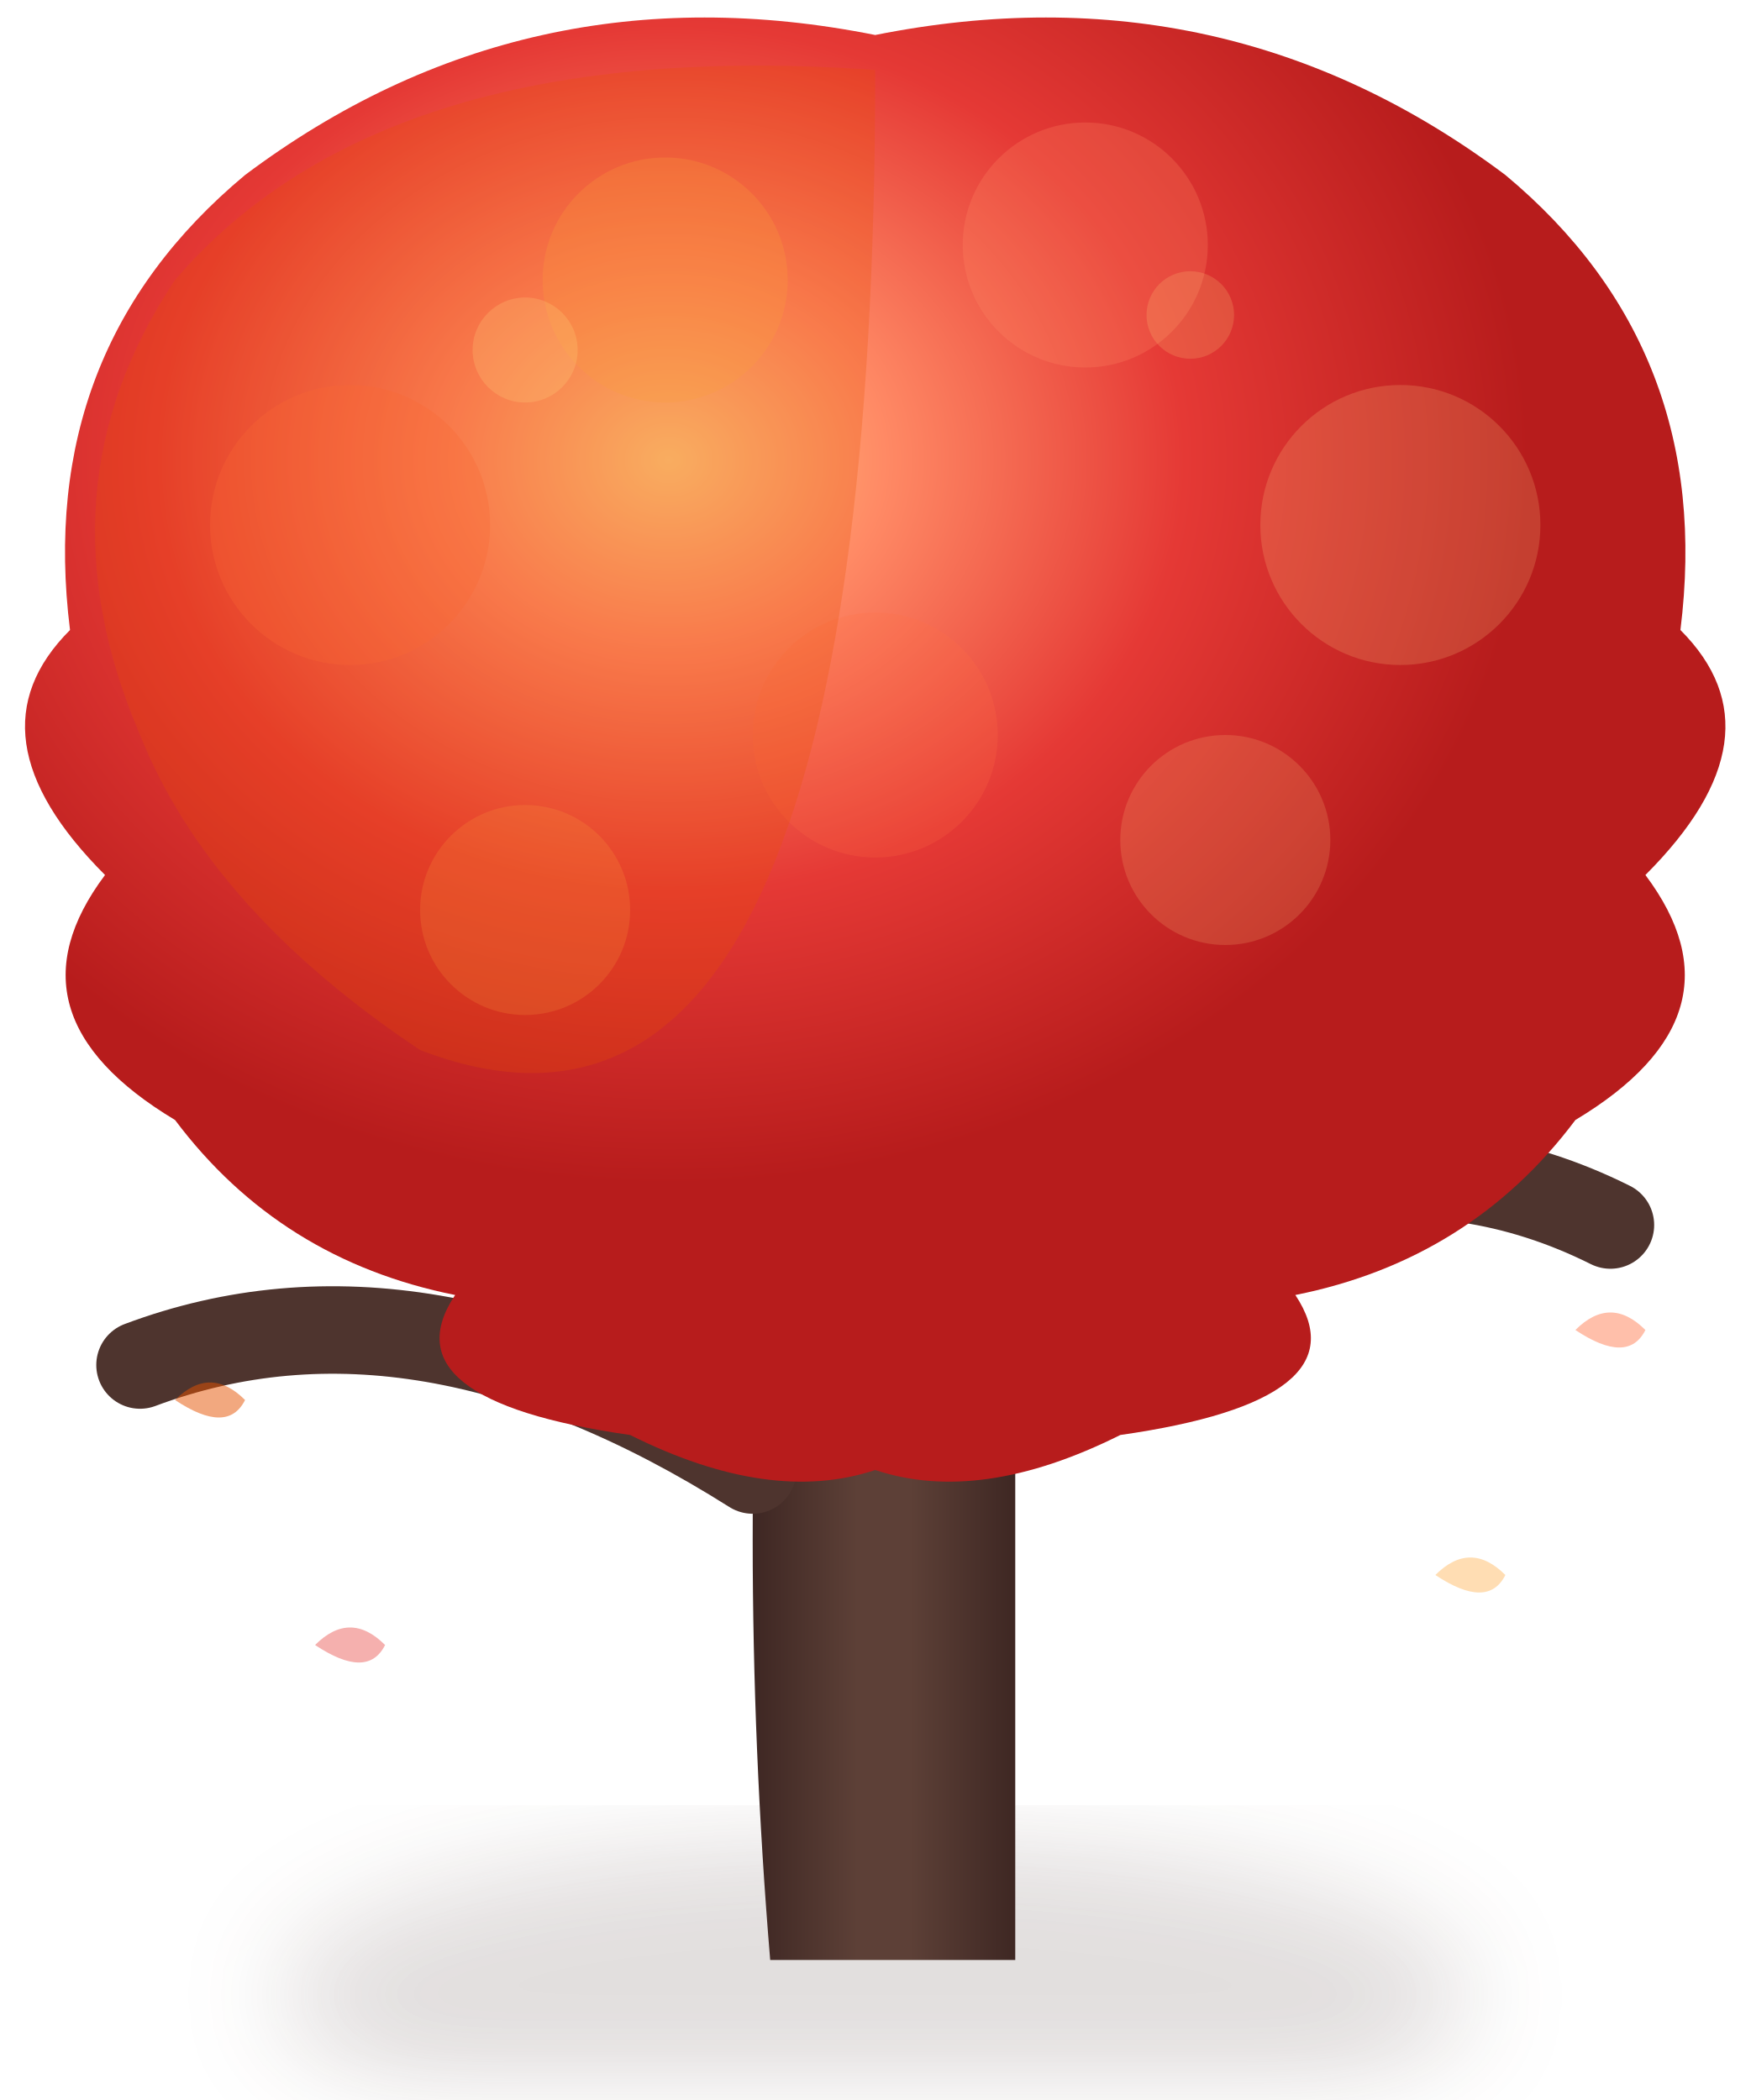
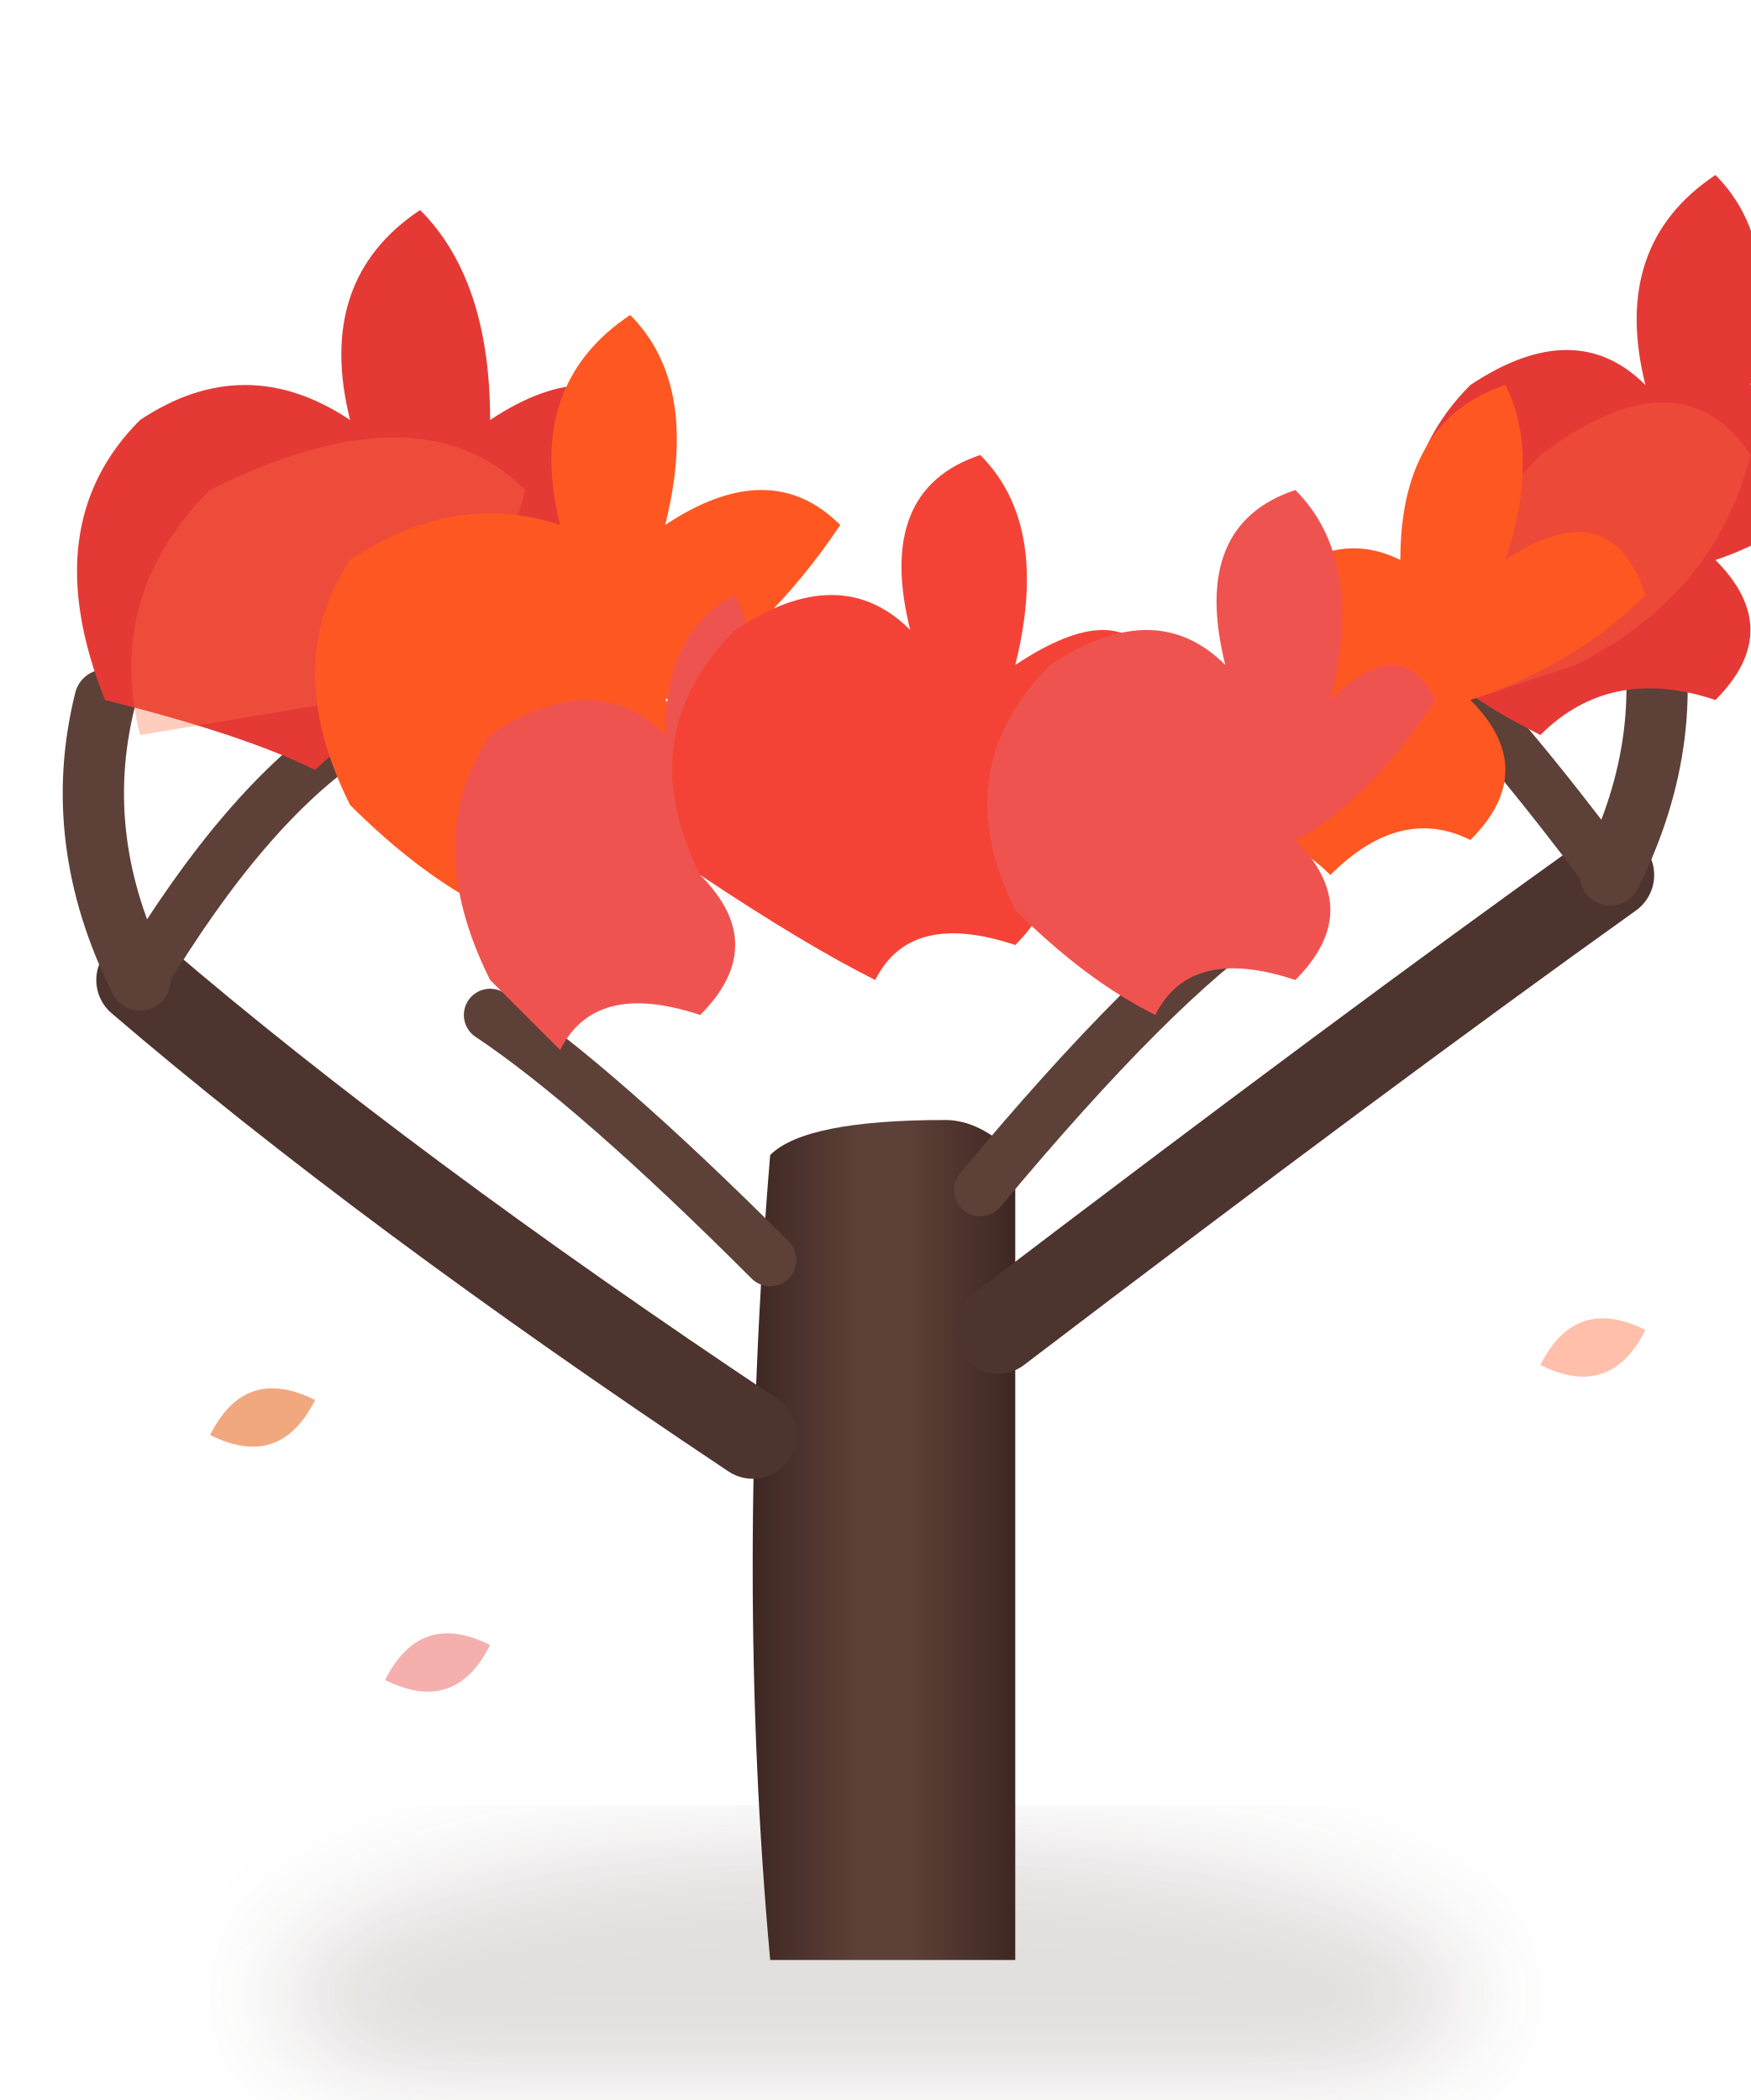
<svg xmlns="http://www.w3.org/2000/svg" viewBox="0 0 100 120">
  <defs>
-     <radialGradient id="cG" cx="38%" cy="30%">
-       <stop offset="0%" stop-color="#FFCC80" />
-       <stop offset="25%" stop-color="#FF8A65" />
-       <stop offset="60%" stop-color="#E53935" />
-       <stop offset="100%" stop-color="#B71C1C" />
-     </radialGradient>
    <linearGradient id="tG" x1="0" y1="0" x2="1" y2="0">
      <stop offset="0%" stop-color="#3E2723" />
      <stop offset="40%" stop-color="#5D4037" />
      <stop offset="60%" stop-color="#5D4037" />
      <stop offset="100%" stop-color="#3E2723" />
    </linearGradient>
    <filter id="s">
      <feGaussianBlur stdDeviation="3" />
    </filter>
  </defs>
  <ellipse cx="50" cy="114" rx="34" ry="9" fill="#3E2723" opacity="0.15" filter="url(#s)" />
-   <path d="M44 112 Q42 88 44 64 Q46 62 54 62 Q56 62 58 64 Q58 88 58 112Z" fill="url(#tG)" />
-   <path d="M43 84 Q24 72 8 78" stroke="#4E342E" stroke-width="5" fill="none" stroke-linecap="round" />
-   <path d="M57 76 Q76 62 92 70" stroke="#4E342E" stroke-width="5" fill="none" stroke-linecap="round" />
-   <path d="M44 72 Q34 62 26 64" stroke="#5D4037" stroke-width="3.5" fill="none" stroke-linecap="round" />
-   <path d="M56 68 Q64 58 74 60" stroke="#5D4037" stroke-width="3" fill="none" stroke-linecap="round" />
-   <path d="M50 2 Q30 -2 14 10 Q2 20 4 36 Q-2 42 6 50 Q0 58 10 64 Q16 72 26 74 Q22 80 36 82 Q44 86 50 84 Q56 86 64 82 Q78 80 74 74 Q84 72 90 64 Q100 58 94 50 Q102 42 96 36 Q98 20 86 10 Q70 -2 50 2Z" fill="url(#cG)" />
-   <circle cx="20" cy="30" r="8" fill="#FF7043" opacity="0.3" />
-   <circle cx="38" cy="16" r="7" fill="#FFB74D" opacity="0.25" />
-   <circle cx="62" cy="14" r="7" fill="#FF8A65" opacity="0.25" />
-   <circle cx="80" cy="30" r="8" fill="#FFCC80" opacity="0.2" />
-   <circle cx="50" cy="42" r="7" fill="#FF7043" opacity="0.2" />
-   <circle cx="30" cy="52" r="6" fill="#FFB74D" opacity="0.2" />
-   <circle cx="70" cy="48" r="6" fill="#FFCC80" opacity="0.18" />
-   <path d="M50 4 Q22 2 10 16 Q2 28 8 42 Q12 52 24 60 Q50 70 50 4Z" fill="#E65100" opacity="0.25" />
-   <circle cx="30" cy="20" r="3" fill="#FFE082" opacity="0.2" />
-   <circle cx="68" cy="18" r="2.5" fill="#FFE082" opacity="0.18" />
-   <path d="M10 80 Q12 78 14 80 Q13 82 10 80Z" fill="#E65100" opacity="0.5" />
-   <path d="M90 76 Q92 74 94 76 Q93 78 90 76Z" fill="#FF7043" opacity="0.45" />
-   <path d="M18 94 Q20 92 22 94 Q21 96 18 94Z" fill="#E53935" opacity="0.4" />
-   <path d="M82 90 Q84 88 86 90 Q85 92 82 90Z" fill="#FFAB40" opacity="0.4" />
+   <path d="M44 112 Q42 90 44 66 Q46 64 54 64 Q56 64 58 66 Q58 90 58 112Z" fill="url(#tG)" />
+   <path d="M43 82 Q22 68 8 56" stroke="#4E342E" stroke-width="5" fill="none" stroke-linecap="round" />
+   <path d="M8 56 Q4 48 6 40" stroke="#5D4037" stroke-width="3.5" fill="none" stroke-linecap="round" />
+   <path d="M8 56 Q14 46 20 42" stroke="#5D4037" stroke-width="3" fill="none" stroke-linecap="round" />
+   <path d="M57 76 Q78 60 92 50" stroke="#4E342E" stroke-width="5" fill="none" stroke-linecap="round" />
+   <path d="M92 50 Q96 42 94 34" stroke="#5D4037" stroke-width="3.5" fill="none" stroke-linecap="round" />
+   <path d="M92 50 Q86 42 82 38" stroke="#5D4037" stroke-width="3" fill="none" stroke-linecap="round" />
+   <path d="M44 72 Q34 62 28 58" stroke="#5D4037" stroke-width="3" fill="none" stroke-linecap="round" />
+   <path d="M56 68 Q66 56 72 52" stroke="#5D4037" stroke-width="3" fill="none" stroke-linecap="round" />
+   <path d="M6 40 Q2 30 8 24 Q14 20 20 24 Q18 16 24 12 Q28 16 28 24 Q34 20 38 24 Q34 30 28 34 Q32 38 28 42 Q22 40 18 44 Q14 42 6 40Z" fill="#E53935" />
+   <path d="M8 42 Q6 34 12 28 Q24 22 30 28 Q28 36 20 40Z" fill="#FF7043" opacity="0.35" />
+   <path d="M20 46 Q16 38 20 32 Q26 28 32 30 Q30 22 36 18 Q40 22 38 30 Q44 26 48 30 Q44 36 38 40 Q42 44 38 50 Q32 48 28 52 Q24 50 20 46Z" fill="#FF5722" />
+   <path d="M82 38 Q78 28 84 22 Q90 18 94 22 Q92 14 98 10 Q102 14 100 22 Q106 18 108 24 Q104 30 98 32 Q102 36 98 40 Q92 38 88 42 Q84 40 82 38Z" fill="#E53935" />
+   <path d="M84 40 Q82 32 88 26 Q96 20 100 26 Q98 34 90 38Z" fill="#FF7043" opacity="0.3" />
+   <path d="M72 48 Q68 40 72 34 Q76 30 80 32 Q80 24 86 22 Q88 26 86 32 Q92 28 94 34 Q90 38 84 40 Q88 44 84 48 Q80 46 76 50 Q74 48 72 48Z" fill="#FF5722" />
+   <path d="M28 56 Q24 48 28 42 Q34 38 38 42 Q38 36 42 34 Q44 38 42 44 Q46 40 48 44 Q44 48 40 50 Q44 54 40 58 Q34 56 32 60 Q30 58 28 56Z" fill="#EF5350" />
+   <path d="M40 50 Q36 42 42 36 Q48 32 52 36 Q50 28 56 26 Q60 30 58 38 Q64 34 66 38 Q62 44 58 46 Q62 50 58 54 Q52 52 50 56 Q46 54 40 50Z" fill="#F44336" />
+   <path d="M58 52 Q54 44 60 38 Q66 34 70 38 Q68 30 74 28 Q78 32 76 40 Q80 36 82 40 Q78 46 74 48 Q78 52 74 56 Q68 54 66 58 Q62 56 58 52Z" fill="#EF5350" />
+   <path d="M12 82 Q14 78 18 80 Q16 84 12 82Z" fill="#E65100" opacity="0.5" />
+   <path d="M88 78 Q90 74 94 76 Q92 80 88 78Z" fill="#FF7043" opacity="0.45" />
+   <path d="M22 96 Q24 92 28 94 Q26 98 22 96Z" fill="#E53935" opacity="0.4" />
</svg>
